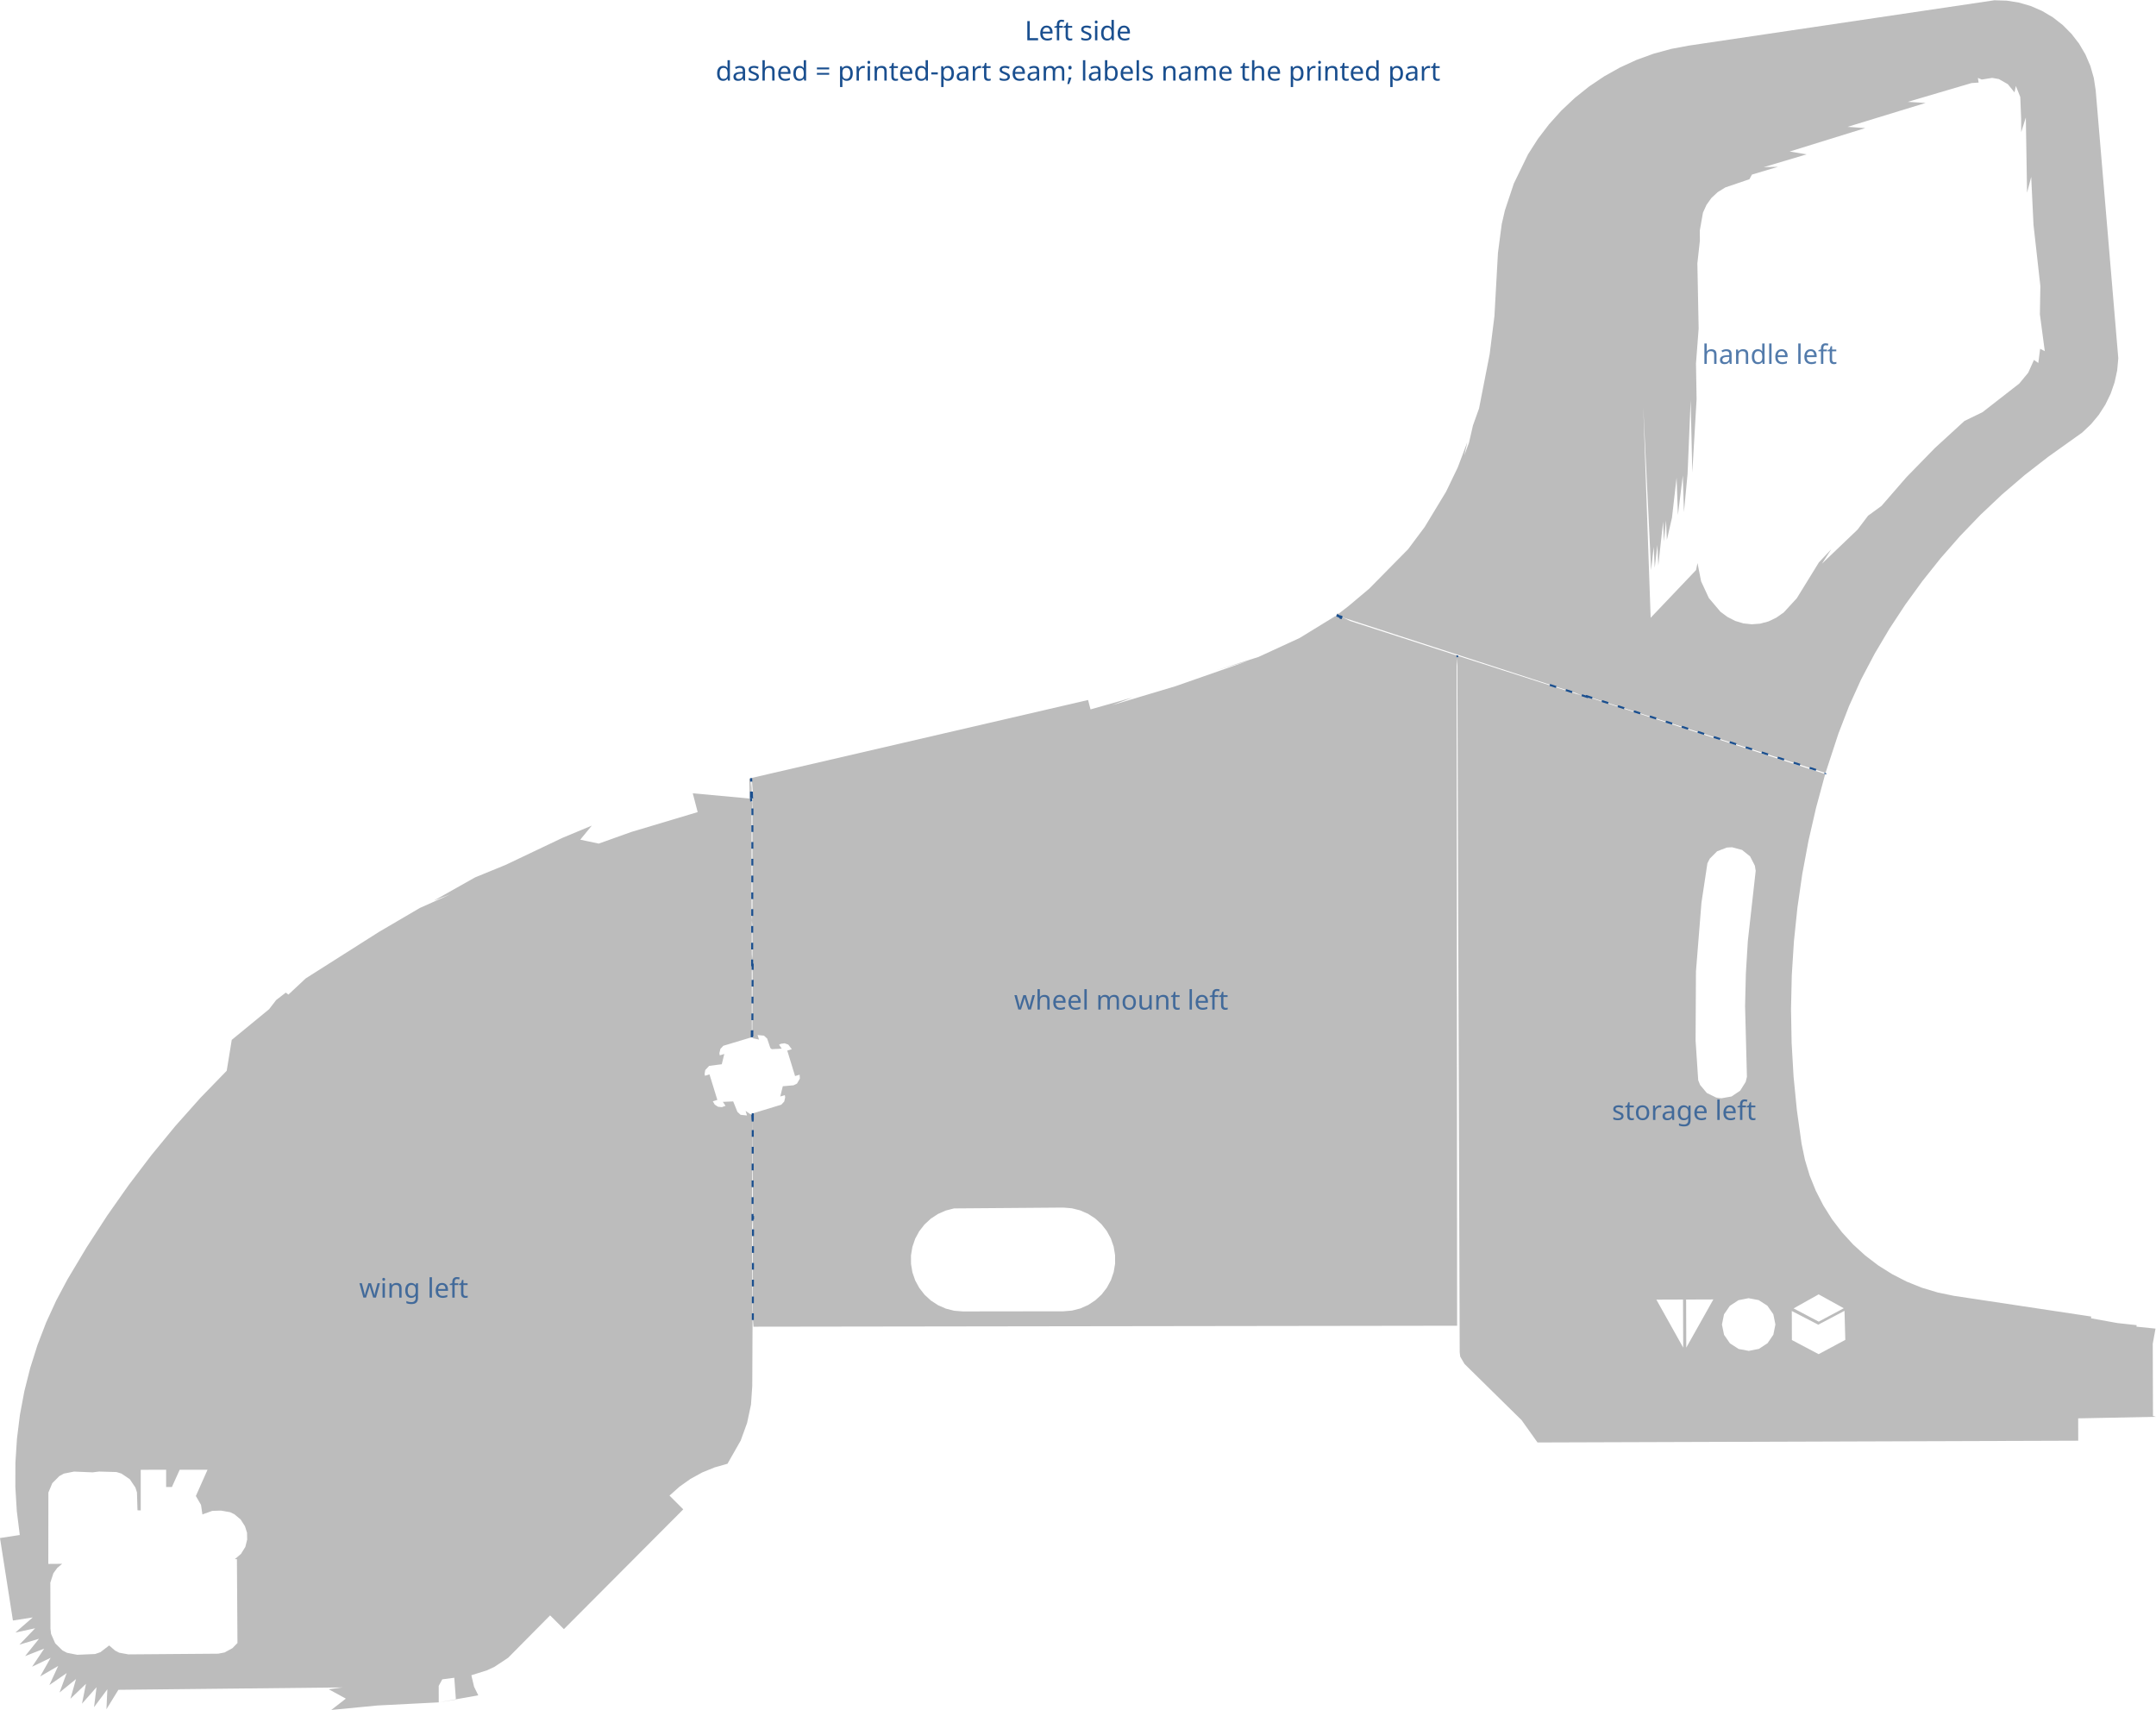
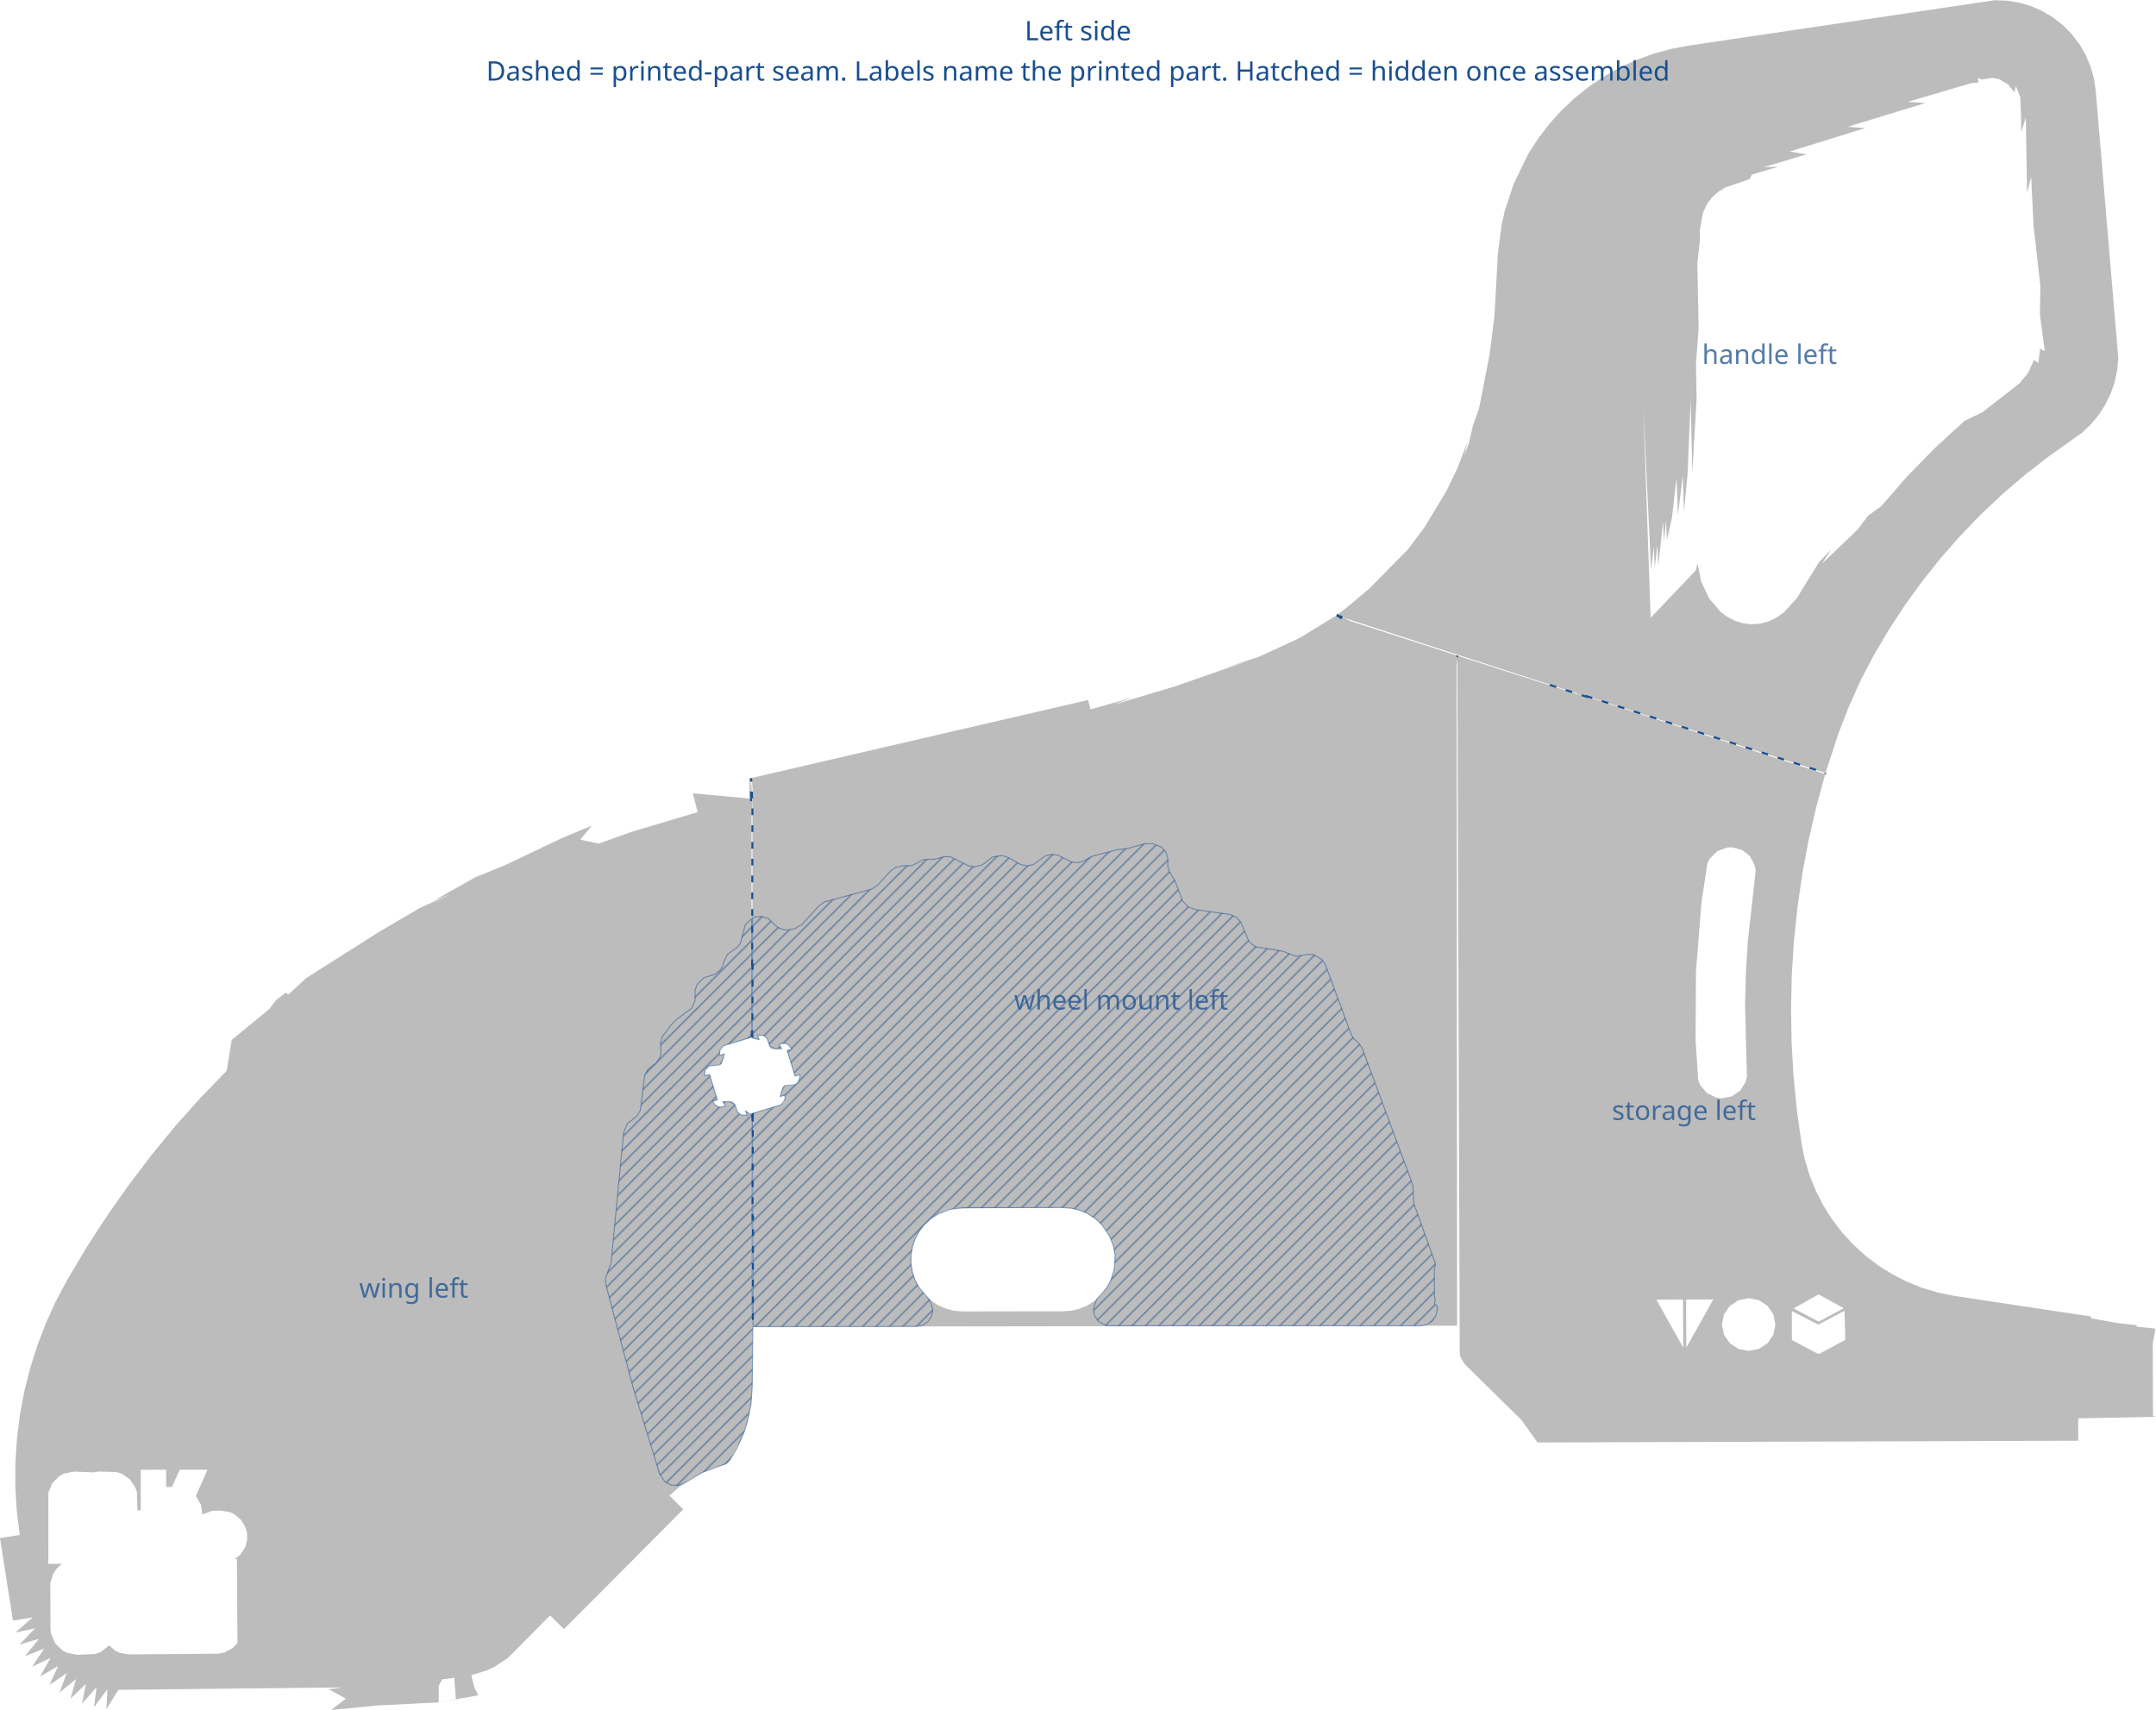
<svg xmlns="http://www.w3.org/2000/svg" width="642.1mm" height="509.3mm" viewBox="0 0 642.1 509.3" version="1.1">
+   <defs>
+     <pattern id="hidden" width="4" height="4" patternUnits="userSpaceOnUse">
+       <path d="M-1 1 L1 -1 M0 4 L4 0 M3 5 L5 3" stroke="#1a4f8f" stroke-width="0.5" stroke-opacity="0.45" />
+     </pattern>
+   </defs>
  <path d="M581.88 385.95 L577.09 384.96 L572.41 383.55 L567.87 381.73 L563.52 379.5 L559.38 376.9 L555.5 373.94 L551.89 370.65 L548.59 367.04 L545.62 363.16 L543.02 359.02 L540.79 354.67 L538.96 350.14 L537.55 345.46 L536.55 340.68 L535.15 330.69 L534.16 320.65 L533.58 310.59 L533.4 300.5 L533.63 290.42 L534.27 280.35 L535.31 270.32 L536.75 260.34 L538.6 250.43 L540.86 240.6 L543.67 230.22 L472.31 207.27 L469.43 206.56 L472.08 207.51 L434.02 195.28 L434.73 402.81 L434.89 404.08 L436.17 406.26 L453.17 422.99 L457.9 429.63 L618.94 429.1 L618.92 422.45 L642.03 421.99 L641.2 421.73 L641.13 400.22 L641.96 395.72 L636.29 395.14 L636.33 394.69 L630.65 394.07 L622.76 392.65 L622.8 392.12 Z M515.82 252.35 L518.81 253.14 L521.22 255.08 L522.63 257.83 L522.88 259.37 L520.54 280.26 L519.95 289.98 L519.72 299.71 L520.27 320.72 L519.9 322.23 L518.26 324.85 L515.69 326.58 L512.65 327.12 L511.11 326.9 L508.33 325.54 L506.34 323.17 L505.76 321.73 L504.98 309.92 L505.09 289.35 L506.73 268.84 L508.5 257.13 L509.2 255.75 L511.38 253.56 L514.27 252.44 Z M549.33 390.42 L549.57 399.07 L541.63 403.33 L533.66 399.12 L533.63 390.47 L541.52 394.55 Z M541.63 385.52 L549.11 389.65 L541.65 393.64 L534.17 389.7 Z M523.78 387.23 L526.36 388.9 L528.13 391.44 L528.75 394.49 L528.14 397.53 L526.4 400.08 L523.83 401.76 L520.82 402.35 L517.8 401.78 L515.22 400.11 L513.46 397.57 L512.83 394.52 L513.44 391.48 L515.18 388.94 L517.75 387.25 L520.76 386.66 Z M510.27 387.03 L502.21 401.38 L502.16 387.06 Z M493.3 387.09 L501.24 387.06 L501.29 401.38 Z M630.87 106.71 L624.14 26.92 L623.58 23.24 L622.56 19.66 L621.09 16.24 L619.21 13.03 L616.94 10.09 L614.32 7.45 L611.4 5.17 L608.21 3.28 L604.82 1.8 L601.27 0.77 L597.64 0.19 L593.97 0.08 L503.04 13.57 L497.74 14.56 L492.52 15.98 L487.41 17.83 L482.47 20.1 L477.72 22.76 L473.2 25.81 L468.95 29.22 L464.98 32.96 L461.33 37.02 L458.02 41.36 L455.08 45.96 L450.85 54.66 L448.19 62.66 L447.24 66.78 L446.12 75.32 L445.07 94.18 L443.65 105.5 L440.49 121.65 L438.67 126.74 L437.5 131.84 L436.08 135.65 L437.01 131.66 L434.15 139.21 L430.68 146.43 L424.31 156.95 L419.36 163.58 L407.77 175.34 L401.61 180.52 L398.62 182.83 L398.3 182.66 L398.15 183.17 L400.43 184 L398.51 183.12 L398.12 183.23 L398.41 183.4 L398.17 182.99 L398.09 183.31 L543.57 230.54 L547.53 218.46 L550.68 210.31 L554.27 202.37 L558.31 194.7 L562.71 187.28 L567.46 180.05 L572.56 173.03 L578 166.21 L583.77 159.63 L589.87 153.3 L596.28 147.25 L602.99 141.5 L609.98 136.07 L620.14 128.82 L622.75 126.34 L625.06 123.56 L627.02 120.51 L628.6 117.26 L629.78 113.84 L630.54 110.31 Z M601.94 35.33 L601.96 39.35 L603.33 34.98 L603.7 57.4 L604.93 52.68 L605.62 66.98 L607.66 85.19 L607.52 93.62 L608.98 104.59 L607.59 103.88 L607.05 108.11 L605.75 107.2 L604.05 111 L601.38 114.24 L590.43 122.77 L585.05 125.38 L576.24 133.45 L567.77 142.14 L560.34 150.69 L556.35 153.6 L553.2 157.76 L542.62 167.88 L545.4 163.58 L541.71 167.5 L535.11 178.2 L531.23 182.42 L529.02 183.97 L526.67 185.09 L524.21 185.75 L521.7 185.94 L519.21 185.67 L516.79 184.94 L514.5 183.77 L512.4 182.22 L508.93 178.12 L506.62 173.13 L505.55 167.69 L505.11 169.8 L491.6 184 L489.4 121.22 L491.73 169.8 L492.51 162.89 L492.81 169.13 L493.6 162.32 L493.88 168.45 L495.3 155.4 L495.56 161.27 L496.18 155 L496.43 160.8 L497.95 154.19 L499.32 142.27 L499.72 153.37 L501.17 141.66 L501.51 152.55 L502.59 141.2 L503.51 119.15 L504 140.76 L505.28 118.88 L505.1 108.26 L505.89 97.87 L505.51 78.43 L506.26 71.67 L506.23 68.68 L507.18 63.33 L508.23 61.02 L509.68 58.98 L511.56 57.23 L513.85 55.82 L521.02 53.38 L521.76 52 L529.53 49.68 L525.28 49.78 L538.06 45.97 L533 45.13 L555.52 38.15 L550.24 37.78 L573.5 30.66 L568.16 30.34 L587.17 24.74 L589.28 24.59 L589.05 23.21 L590.21 23.69 L593.3 23.2 L595.31 23.55 L597.97 25.07 L599.96 27.52 L600.37 25.6 L601.68 28.9 Z M20.07 381.1 L16.71 387.42 L13.73 393.93 L11.16 400.61 L9 407.44 L7.25 414.38 L5.93 421.42 L5.05 428.52 L4.59 435.68 L4.57 442.85 L5 450.03 L5.89 457.18 L0 458.1 L3.85 482.66 L9.75 481.74 L4.58 486.24 L10.47 484.97 L5.79 489.84 L11.61 488.1 L7.48 493.26 L13.16 491.04 L9.55 496.43 L15.08 493.76 L11.97 499.31 L17.33 496.2 L14.71 501.88 L19.86 498.32 L17.73 504.1 L22.64 500.1 L20.98 505.96 L25.61 501.51 L24.42 507.43 L28.75 502.52 L28.01 508.47 L31.98 503.13 L31.7 509.08 L35.26 503.3 L102.03 502.59 L97.91 503.14 L103 505.93 L98.66 509.3 L112.41 507.97 L130.67 507.04 L142.44 504.94 L141.19 502.4 L140.38 498.96 L145.05 497.49 L147.27 496.45 L151.33 493.76 L163.83 481.13 L167.94 485.23 L203.49 449.55 L199.39 445.46 L202.37 442.8 L205.62 440.49 L209.12 438.57 L212.82 437.06 L216.66 435.97 L220.59 429.07 L222.5 423.82 L223.66 418.36 L224.04 412.79 L224.27 362.19 L224.04 359.35 L223.97 362.17 L224.11 365.01 L224.21 359.38 L224.05 331.66 L223.54 331.91 L222.06 330.88 L222.47 332.24 L220.57 332.05 L219.62 331.17 L218.36 328.05 L215.28 328.18 L216.08 329.35 L214.99 329.76 L213.84 329.64 L212.87 329.01 L212.29 328.01 L213.64 327.6 L211.3 320 L209.95 320.42 L209.85 319.85 L210.04 318.71 L211.21 317.46 L214.96 316.98 L215.71 313.92 L214.36 314.33 L214.25 313.69 L214.54 312.43 L215.42 311.48 L223.89 308.93 L223.91 306.5 L223.74 308.9 L224.05 308.85 L224.16 287.01 L223.94 284.27 L223.86 287.05 L224 289.79 L224.1 284.23 L224.09 239.18 L223.7 231.77 L223.76 237.73 L223.54 231.85 L223.15 231.95 L223.28 237.84 L206.32 236.28 L207.78 241.88 L188.03 247.79 L178.32 251.26 L172.81 250.09 L176.24 245.91 L167.51 249.55 L150.57 257.61 L141.5 261.32 L129.2 268.25 L134.11 266.38 L125.06 270.42 L112.84 277.58 L91.05 291.41 L85.89 296.23 L85.12 295.64 L82.26 297.84 L80.15 300.58 L69.02 309.72 L67.52 318.92 L59.67 327.01 L52.2 335.4 L45.08 344.07 L38.31 352.98 L31.88 362.13 L25.8 371.51 Z M130.67 507.04 L130.66 502.13 L131.72 500.18 L135.29 499.71 L135.78 506.21 Z M29.5 438.29 L34.7 438.44 L36.17 438.9 L38.65 440.57 L40.33 443.06 L40.79 444.52 L40.95 449.83 L41.91 449.87 L41.91 437.77 L49.48 437.76 L49.48 442.89 L51.2 442.89 L53.51 437.76 L61.81 437.75 L58.33 445.57 L59.87 448.23 L60.28 451.06 L63.23 450 L65.8 449.92 L68.54 450.4 L69.79 451 L71.65 452.55 L72.96 454.58 L73.57 456.51 L73.61 458.55 L73.07 460.73 L71.78 462.81 L69.94 464.38 L70.56 464.38 L70.72 489.36 L69.23 490.89 L66.91 492.17 L64.99 492.54 L38.25 492.75 L35.51 492.25 L34.26 491.61 L32.51 490.09 L29.91 492.09 L28.33 492.64 L22.99 492.87 L19.94 492.27 L18.59 491.56 L16.44 489.45 L15.21 486.65 L15.03 485.07 L14.99 471.38 L15.9 468.58 L17.04 467.01 L18.51 465.77 L14.39 465.8 L14.41 444.55 L15.58 441.75 L17.68 439.64 L19.01 438.91 L22.05 438.3 L27.59 438.53 Z M238.14 320.09 L238.22 321.24 L237.37 322.73 L236.33 323.25 L233.13 323.53 L232.38 326.59 L233.74 326.18 L233.84 326.82 L233.56 328.08 L232.68 329.03 L224.05 331.66 L223.95 359.38 L224.17 362.22 L224.25 359.4 L224.1 356.56 L224 362.19 L224.03 390.34 L224.41 395.15 L433.96 394.86 L433.81 198.28 L434.1 195.31 L402.19 184.99 L399.09 183.52 L398.45 183.29 L398.1 183.4 L398.35 183.57 L399.05 183.66 L397.72 183.04 L398.37 183.52 L397.56 183.58 L387.06 190.02 L374.8 195.67 L362.3 199.64 L371.74 196.82 L350.06 204.39 L331.23 210.03 L337.39 207.71 L324.78 211.29 L324.05 208.49 L223.89 231.7 L224.32 237.57 L223.96 237.72 L223.5 231.78 L223.72 238.7 L224.05 239.05 L223.83 242.47 L223.83 273.09 L224.05 275.81 L224.13 273.02 L223.98 270.31 L223.88 275.88 L223.91 306.5 L224.05 308.85 L224.56 308.6 L224.1 309.2 L226.04 309.63 L225.62 308.28 L227.53 308.46 L228.48 309.34 L229.42 312.14 L229.85 312.49 L232.81 312.33 L232.02 311.16 L232.54 310.89 L233.68 310.74 L234.77 311.13 L235.81 312.5 L234.46 312.91 L236.79 320.5 Z M316.72 390.56 L286.73 390.6 L284.19 390.4 L281.71 389.77 L279.38 388.75 L277.24 387.36 L275.36 385.63 L273.79 383.62 L272.57 381.38 L271.74 378.97 L271.32 376.45 L271.31 373.9 L271.73 371.38 L272.55 368.97 L273.76 366.73 L275.33 364.71 L277.2 362.98 L279.34 361.58 L281.67 360.55 L284.14 359.92 L316.68 359.67 L319.22 359.88 L321.69 360.5 L324.03 361.52 L326.17 362.91 L328.05 364.64 L329.62 366.65 L330.84 368.89 L331.67 371.3 L332.09 373.82 L332.1 376.37 L331.68 378.88 L330.85 381.3 L329.64 383.54 L328.08 385.56 L326.2 387.29 L324.07 388.69 L321.74 389.72 L319.26 390.35 Z" fill="#bcbcbc" fill-rule="evenodd" />
+   <path d="M201.72 442.46 L203.58 441.89 L209.12 438.57 L215.82 436.11 L217.35 434.9 L219.44 431.42 L221.57 426.64 L222.54 423.65 L223.67 418.19 L224.03 412.88 L224.26 390.34 L224.05 331.66 L223.54 331.91 L222.07 330.92 L222.47 332.24 L220.57 332.05 L219.62 331.17 L218.84 328.91 L217.18 328.13 L215.28 328.18 L216.08 329.35 L214.99 329.76 L213.84 329.64 L212.87 329.01 L212.29 328.01 L213.64 327.6 L211.3 320 L209.95 320.42 L209.85 319.85 L210.04 318.71 L211.21 317.46 L214.4 317.16 L215.31 315.44 L215.71 313.92 L214.36 314.33 L214.31 313.04 L215.42 311.48 L224.05 308.85 L224.1 273.43 L221.99 275.39 L220.46 281.05 L219.52 282.17 L216.66 284.28 L215.73 285.99 L215.18 287.87 L214.36 289.08 L212.79 290.23 L209.63 291.2 L207.57 293.24 L206.99 295.1 L207 298.05 L206.02 300.26 L201.66 303.5 L199.86 305.28 L197.21 308.81 L196.72 310.7 L196.87 313.75 L196.44 315.15 L195.27 316.7 L192.93 318.53 L192 320.25 L190.72 330.69 L189.73 332.36 L186.84 334.66 L185.73 337.35 L181.98 376.2 L180.36 380.57 L180.41 382.52 L188.47 412.98 L196.43 438.95 L198.05 441.36 L199.78 442.27 Z M272.83 395.09 L274.74 394.71 L276.36 393.62 L277.44 392 L277.82 390.09 L276.98 387.31 L273.79 383.62 L272.57 381.38 L271.74 378.97 L271.32 376.45 L271.31 373.9 L271.73 371.38 L272.55 368.97 L273.76 366.73 L275.33 364.71 L277.2 362.98 L279.34 361.58 L282.9 360.22 L286.69 359.71 L316.68 359.67 L319.22 359.88 L321.69 360.5 L324.03 361.52 L326.17 362.91 L328.05 364.64 L330.44 368.14 L331.67 371.3 L332.09 373.82 L331.83 378.05 L330.85 381.3 L329.64 383.54 L326.58 387.07 L325.63 389.81 L325.94 391.74 L326.95 393.4 L329.46 394.87 L423.07 394.88 L424.98 394.5 L426.6 393.41 L427.69 391.79 L428.06 389.88 L427.97 388.93 L427.48 388.66 L427.19 387.96 L427.43 387.31 L427.19 385.73 L427.18 377.96 L427.53 376.43 L421.06 358.45 L420.75 352.88 L405.78 312.45 L404.76 310.79 L403.21 309.37 L402.46 308.19 L394.77 287.46 L393.75 285.8 L391.25 284.34 L389.3 284.26 L386.07 284.84 L382.03 283.31 L374.12 282.02 L372.86 281.28 L371.87 280.2 L369.54 274.65 L368.22 273.21 L366.45 272.4 L356 270.91 L353.83 270.11 L352.16 268.28 L349.88 262.28 L348.17 259.44 L347.8 258.03 L347.82 255.72 L347.24 253.86 L346 252.36 L343.31 251.26 L340.96 251.28 L336.09 252.66 L332.59 253.13 L325.4 254.98 L322.43 256.55 L321.02 256.92 L319.08 256.74 L315.09 254.71 L313.16 254.44 L311.27 254.94 L307.8 257.5 L305.9 257.88 L304 257.51 L300.28 255.42 L298.44 254.79 L295.57 255.25 L292.55 257.6 L290.2 258.2 L288.3 257.83 L283.18 255.23 L281.23 255.15 L278.44 255.93 L275.24 255.97 L271.65 257.77 L268.62 257.88 L266.73 258.35 L265.16 259.5 L261.35 263.64 L259.64 264.79 L245.44 268.67 L243.94 269.79 L238.91 275.26 L236.69 276.6 L234.43 277.03 L232.52 276.67 L231.26 275.93 L228.83 273.6 L226.99 272.96 L225.04 273.08 L223.87 273.58 L223.91 306.5 L224.05 308.85 L224.56 308.6 L224.1 309.2 L226.04 309.63 L225.62 308.28 L227.53 308.46 L228.48 309.34 L229.26 311.6 L230.92 312.38 L232.81 312.33 L232.02 311.16 L232.54 310.89 L233.68 310.74 L234.77 311.13 L235.81 312.5 L234.46 312.91 L236.79 320.5 L238.14 320.09 L238.25 320.66 L237.76 322.31 L236.88 323.05 L233.69 323.35 L232.78 325.07 L232.38 326.59 L233.74 326.18 L233.78 327.47 L232.68 329.03 L224.05 331.66 L224.03 390.34 L224.41 395.15 Z" fill="url(#hidden)" fill-rule="evenodd" stroke="#1a4f8f" stroke-width="0.3" stroke-opacity="0.5" />
  <polyline points="433.91,195.53 434,195.59" fill="none" stroke="#1a4f8f" stroke-width="0.6" stroke-dasharray="2 3" />
  <polyline points="434.13,195.53 434.03,195.45" fill="none" stroke="#1a4f8f" stroke-width="0.6" stroke-dasharray="2 3" />
  <polyline points="433.89,195.6 434.1,195.31" fill="none" stroke="#1a4f8f" stroke-width="0.6" stroke-dasharray="2 3" />
  <polyline points="472.31,207.27 543.67,230.22 543.57,230.54" fill="none" stroke="#1a4f8f" stroke-width="0.6" stroke-dasharray="2 3" />
  <polyline points="461.56,204 474.93,208.3" fill="none" stroke="#1a4f8f" stroke-width="0.6" stroke-dasharray="2 3" />
  <polyline points="398.98,183.9 399.62,184.15" fill="none" stroke="#1a4f8f" stroke-width="0.6" stroke-dasharray="2 3" />
  <polyline points="398.09,183.31 399.65,184.03" fill="none" stroke="#1a4f8f" stroke-width="0.6" stroke-dasharray="2 3" />
  <polyline points="398.12,183.23 398.41,183.4" fill="none" stroke="#1a4f8f" stroke-width="0.6" stroke-dasharray="2 3" />
  <polyline points="399.68,183.93 398.15,183.17" fill="none" stroke="#1a4f8f" stroke-width="0.6" stroke-dasharray="2 3" />
  <polyline points="399.09,183.52 399.71,183.81" fill="none" stroke="#1a4f8f" stroke-width="0.6" stroke-dasharray="2 3" />
  <polyline points="224.18,334.05 224.05,331.66" fill="none" stroke="#1a4f8f" stroke-width="0.6" stroke-dasharray="2 3" />
  <polyline points="224.2,331.58 224.11,365.01" fill="none" stroke="#1a4f8f" stroke-width="0.6" stroke-dasharray="2 3" />
  <polyline points="224.21,393.16 224.27,362.19" fill="none" stroke="#1a4f8f" stroke-width="0.6" stroke-dasharray="2 3" />
  <polyline points="223.66,237.74 223.7,231.77 224.09,239.18 224,289.79" fill="none" stroke="#1a4f8f" stroke-width="0.6" stroke-dasharray="2 3" />
  <polyline points="224.05,308.85 224.16,287.01" fill="none" stroke="#1a4f8f" stroke-width="0.6" stroke-dasharray="2 3" />
  <polyline points="223.89,308.93 223.91,306.5" fill="none" stroke="#1a4f8f" stroke-width="0.6" stroke-dasharray="2 3" />
  <polyline points="223.66,237.74 223.72,238.7 223.66,237.74" fill="none" stroke="#1a4f8f" stroke-width="0.6" stroke-dasharray="2 3" />
  <text x="501.52" y="333.57" text-anchor="middle" font-family="sans-serif" font-size="8" fill="#1a4f8f" opacity="0.75">storage left</text>
  <text x="527" y="108.38" text-anchor="middle" font-family="sans-serif" font-size="8" fill="#1a4f8f" opacity="0.75">handle left</text>
  <text x="123.21" y="386.49" text-anchor="middle" font-family="sans-serif" font-size="8" fill="#1a4f8f" opacity="0.75">wing left</text>
  <text x="333.91" y="300.69" text-anchor="middle" font-family="sans-serif" font-size="8" fill="#1a4f8f" opacity="0.75">wheel mount left</text>
  <text x="321.05" y="12" text-anchor="middle" font-family="sans-serif" font-size="8" fill="#1a4f8f">Left side</text>
-   <text x="321.05" y="24" text-anchor="middle" font-family="sans-serif" font-size="8" fill="#1a4f8f">dashed = printed-part seam; labels name the printed part</text>
+   <text x="321.05" y="24" text-anchor="middle" font-family="sans-serif" font-size="8" fill="#1a4f8f">Dashed = printed-part seam. Labels name the printed part. Hatched = hidden once assembled</text>
</svg>
